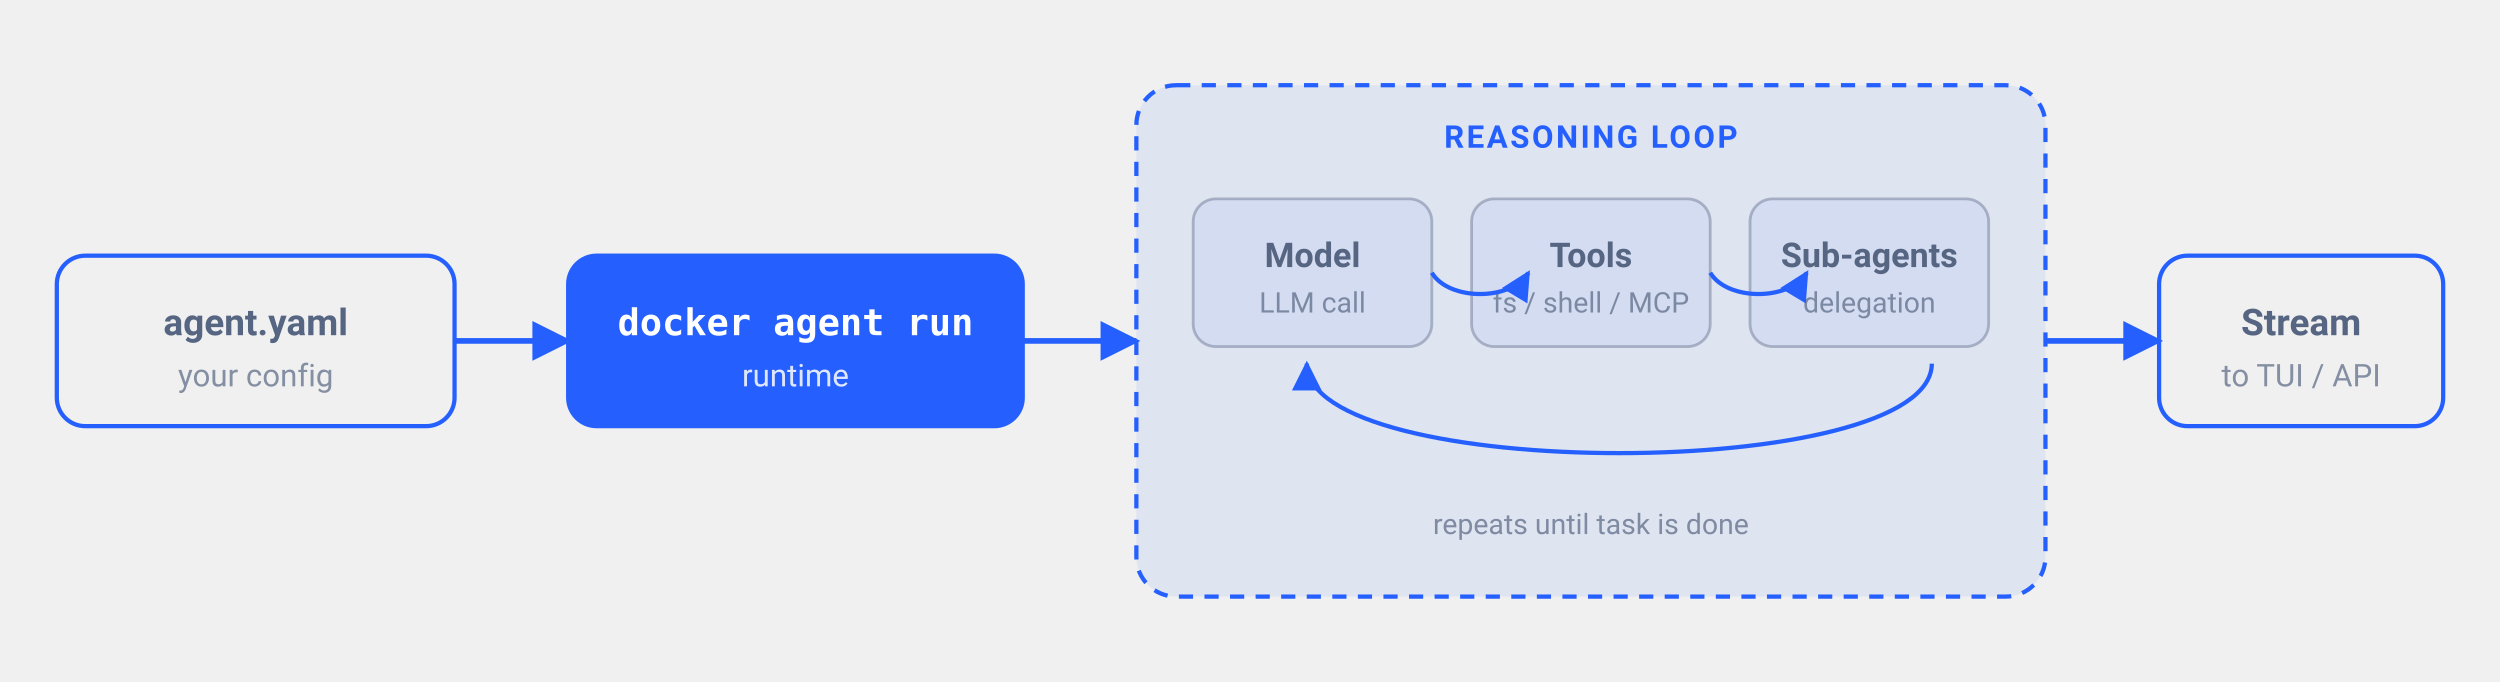
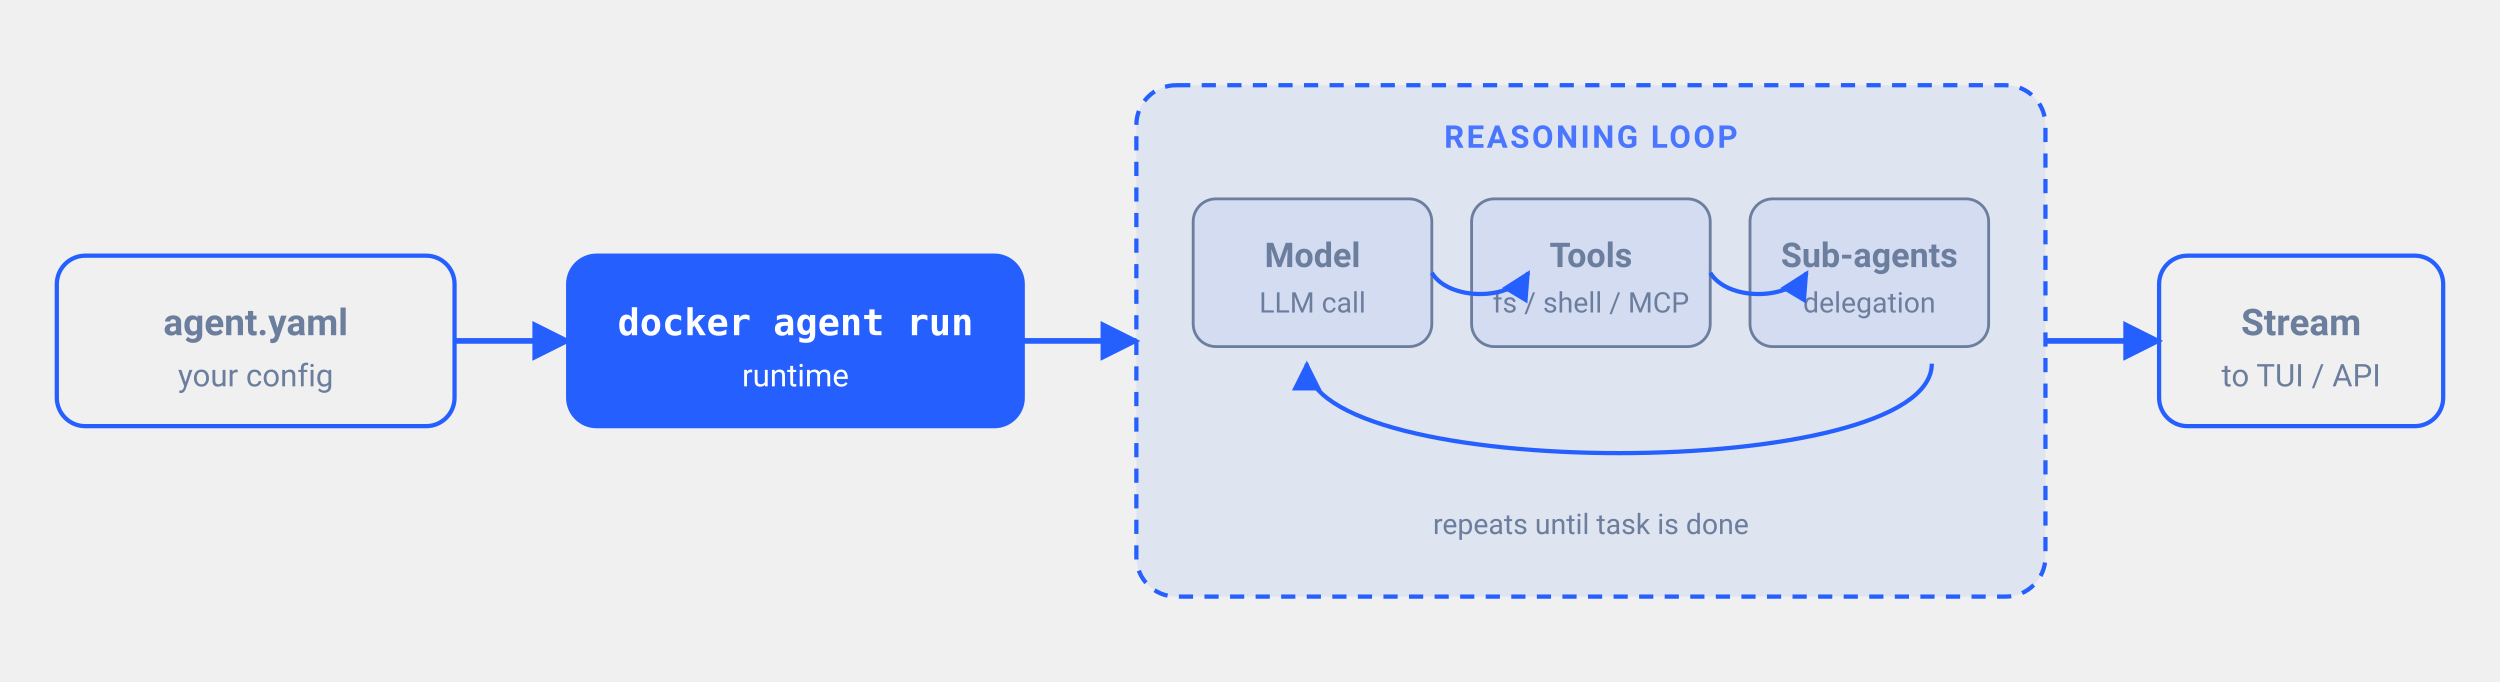
- <svg xmlns="http://www.w3.org/2000/svg" viewBox="0 0 880 240" role="img" aria-label="Docker Agent runtime flow: a YAML config is run by the docker agent CLI, which loops through model, tools and sub-agents, and streams results back." font-family="Roboto Flex, Roboto, -apple-system, sans-serif" fill="#566581" stroke="#566581">
+ <svg xmlns="http://www.w3.org/2000/svg" viewBox="0 0 880 240" role="img" aria-label="Docker Agent runtime flow: a YAML config is run by the docker agent CLI, which loops through model, tools and sub-agents, and streams results back." font-family="Roboto Flex, Roboto, -apple-system, sans-serif" fill="#6C7E9D" stroke="#6C7E9D">
  <defs>
    <marker id="arrow" viewBox="0 0 10 10" refX="9" refY="5" markerWidth="7" markerHeight="7" orient="auto-start-reverse">
      <path d="M0,0 L10,5 L0,10 z" fill="#2560FF" stroke="none" />
    </marker>
  </defs>
  <g transform="translate(20,90)">
    <rect width="140" height="60" rx="10" fill="none" stroke="#2560FF" stroke-width="1.5" />
    <text x="70" y="28" text-anchor="middle" font-size="13" font-weight="700" stroke="none">agent.yaml</text>
-     <text x="70" y="46" text-anchor="middle" font-size="11" opacity="0.7" stroke="none">your config</text>
+     <text x="70" y="46" text-anchor="middle" font-size="11" stroke="none">your config</text>
  </g>
  <line x1="160" y1="120" x2="200" y2="120" stroke="#2560FF" stroke-width="2" marker-end="url(#arrow)" />
  <g transform="translate(200,90)">
    <rect width="160" height="60" rx="10" fill="#2560FF" stroke="#2560FF" stroke-width="1.5" />
    <text x="80" y="28" text-anchor="middle" font-size="13" font-weight="700" fill="#ffffff" stroke="none" font-family="Roboto Mono, monospace">docker agent run</text>
-     <text x="80" y="46" text-anchor="middle" font-size="11" fill="#ffffff" opacity="0.85" stroke="none">runtime</text>
+     <text x="80" y="46" text-anchor="middle" font-size="11" fill="#ffffff" stroke="none">runtime</text>
  </g>
  <line x1="360" y1="120" x2="400" y2="120" stroke="#2560FF" stroke-width="2" marker-end="url(#arrow)" />
  <g transform="translate(400,30)">
    <rect width="320" height="180" rx="14" fill="rgba(37, 96, 255, 0.08)" stroke="#2560FF" stroke-width="1.5" stroke-dasharray="5 4" />
-     <text x="160" y="22" text-anchor="middle" font-size="11" font-weight="700" letter-spacing="0.08em" fill="#2560FF" stroke="none">REASONING LOOP</text>
+     <text x="160" y="22" text-anchor="middle" font-size="11" font-weight="700" letter-spacing="0.08em" fill="#4A76FF" stroke="none">REASONING LOOP</text>
    <g transform="translate(20,40)">
-       <rect width="84" height="52" rx="8" fill="rgba(37, 96, 255, 0.06)" stroke="#566581" stroke-opacity="0.4" stroke-width="1" />
+       <rect width="84" height="52" rx="8" fill="rgba(37, 96, 255, 0.06)" stroke="#6C7E9D" stroke-width="1" />
      <text x="42" y="24" text-anchor="middle" font-size="12" font-weight="700" stroke="none">Model</text>
-       <text x="42" y="40" text-anchor="middle" font-size="10" opacity="0.7" stroke="none">LLM call</text>
+       <text x="42" y="40" text-anchor="middle" font-size="10" stroke="none">LLM call</text>
    </g>
    <g transform="translate(118,40)">
-       <rect width="84" height="52" rx="8" fill="rgba(37, 96, 255, 0.06)" stroke="#566581" stroke-opacity="0.4" stroke-width="1" />
+       <rect width="84" height="52" rx="8" fill="rgba(37, 96, 255, 0.06)" stroke="#6C7E9D" stroke-width="1" />
      <text x="42" y="24" text-anchor="middle" font-size="12" font-weight="700" stroke="none">Tools</text>
-       <text x="42" y="40" text-anchor="middle" font-size="10" opacity="0.7" stroke="none">fs / shell / MCP</text>
+       <text x="42" y="40" text-anchor="middle" font-size="10" stroke="none">fs / shell / MCP</text>
    </g>
    <g transform="translate(216,40)">
-       <rect width="84" height="52" rx="8" fill="rgba(37, 96, 255, 0.06)" stroke="#566581" stroke-opacity="0.4" stroke-width="1" />
+       <rect width="84" height="52" rx="8" fill="rgba(37, 96, 255, 0.06)" stroke="#6C7E9D" stroke-width="1" />
      <text x="42" y="24" text-anchor="middle" font-size="12" font-weight="700" stroke="none">Sub-agents</text>
-       <text x="42" y="40" text-anchor="middle" font-size="10" opacity="0.7" stroke="none">delegation</text>
+       <text x="42" y="40" text-anchor="middle" font-size="10" stroke="none">delegation</text>
    </g>
    <path d="M104,66 C 110,76 132,76 138,66" fill="none" stroke="#2560FF" stroke-width="1.5" marker-end="url(#arrow)" />
    <path d="M202,66 C 208,76 230,76 236,66" fill="none" stroke="#2560FF" stroke-width="1.5" marker-end="url(#arrow)" />
    <path d="M280,98 C 280,140 60,140 60,98" fill="none" stroke="#2560FF" stroke-width="1.5" marker-end="url(#arrow)" />
-     <text x="160" y="158" text-anchor="middle" font-size="10" opacity="0.7" stroke="none">repeats until task is done</text>
+     <text x="160" y="158" text-anchor="middle" font-size="10" stroke="none">repeats until task is done</text>
  </g>
  <line x1="720" y1="120" x2="760" y2="120" stroke="#2560FF" stroke-width="2" marker-end="url(#arrow)" />
  <g transform="translate(760,90)">
    <rect width="100" height="60" rx="10" fill="none" stroke="#2560FF" stroke-width="1.5" />
    <text x="50" y="28" text-anchor="middle" font-size="13" font-weight="700" stroke="none">Stream</text>
-     <text x="50" y="46" text-anchor="middle" font-size="11" opacity="0.7" stroke="none">to TUI / API</text>
+     <text x="50" y="46" text-anchor="middle" font-size="11" stroke="none">to TUI / API</text>
  </g>
</svg>
